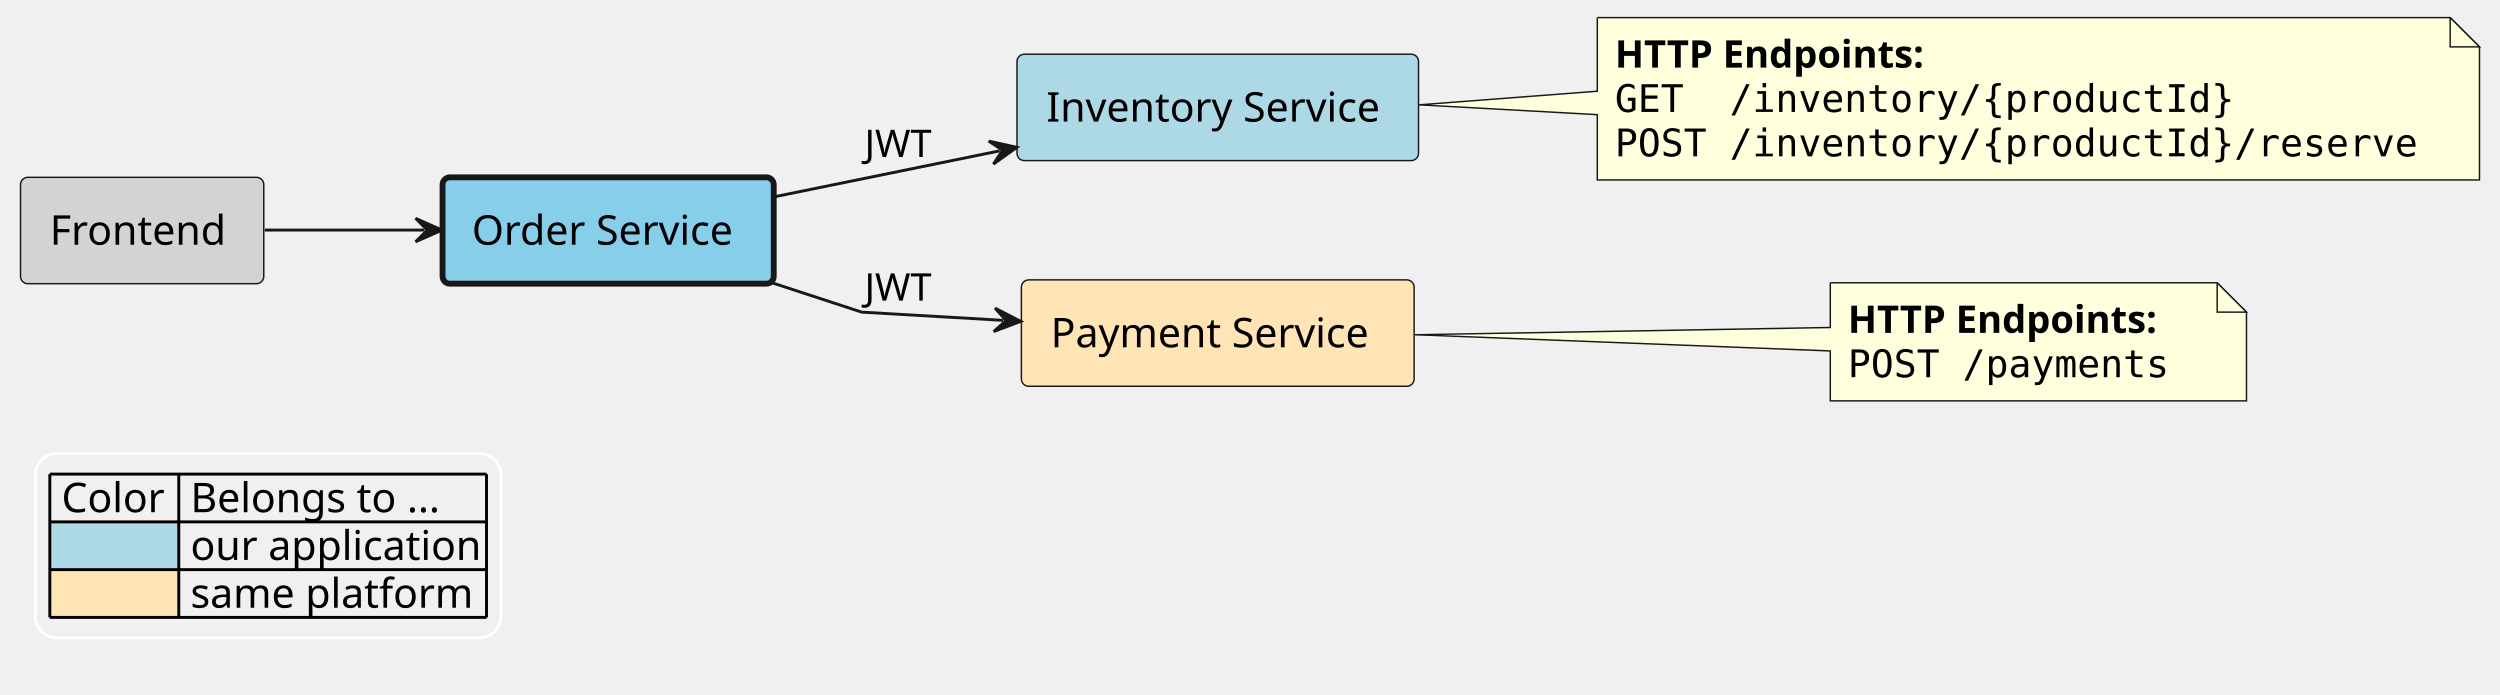
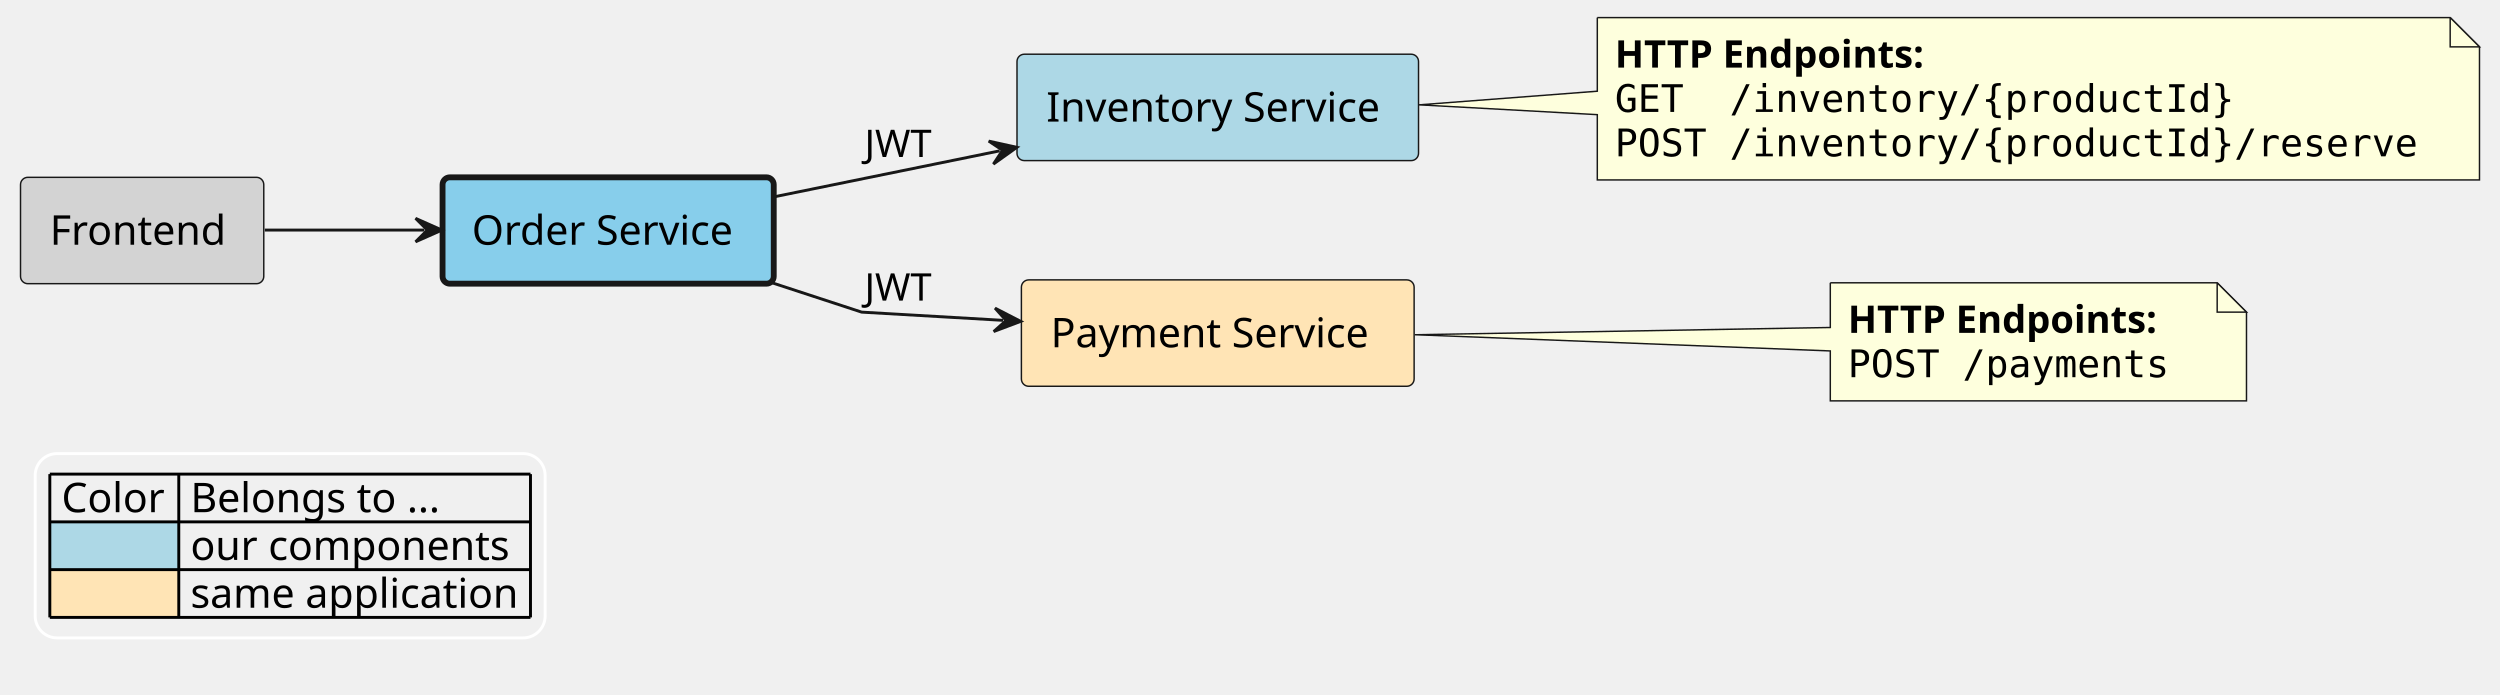
<svg xmlns="http://www.w3.org/2000/svg" contentStyleType="text/css" height="474px" preserveAspectRatio="none" style="width:1706px;height:474px;background:#FFFFFF;" version="1.1" viewBox="0 0 1706 474" width="1706px" zoomAndPan="magnify">
  <defs />
  <g>
    <g id="elem_platform__application__frontend">
      <rect fill="#D3D3D3" height="72.594" rx="5" ry="5" style="stroke:#181818;stroke-width:1.0;" width="166" x="14" y="121" />
      <text fill="#000000" font-family="sans-serif" font-size="28" lengthAdjust="spacing" textLength="126" x="34" y="166.99">Frontend</text>
    </g>
    <g id="elem_platform__application__order_service">
      <rect fill="#87CEEB" height="72.594" rx="5" ry="5" style="stroke:#181818;stroke-width:4.0;" width="226" x="302" y="121" />
      <text fill="#000000" font-family="sans-serif" font-size="28" lengthAdjust="spacing" textLength="186" x="322" y="166.99">Order Service</text>
    </g>
    <g id="elem_platform__application__inventory_service">
      <rect fill="#ADD8E6" height="72.594" rx="5" ry="5" style="stroke:#181818;stroke-width:1.0;" width="274" x="694" y="37" />
      <text fill="#000000" font-family="sans-serif" font-size="28" lengthAdjust="spacing" textLength="234" x="714" y="82.99">Inventory Service</text>
    </g>
    <g id="elem_GMN5">
      <path d="M1090,12 L1090,62.24 L968.3,71.54 L1090,78.24 L1090,122.797 A0,0 0 0 0 1090,122.797 L1692,122.797 A0,0 0 0 0 1692,122.797 L1692,32 L1672,12 L1090,12 A0,0 0 0 0 1090,12 " fill="#FEFFDD" style="stroke:#181818;stroke-width:1.0;" />
      <path d="M1672,12 L1672,32 L1692,32 L1672,12 " fill="#FEFFDD" style="stroke:#181818;stroke-width:1.0;" />
      <text fill="#000000" font-family="sans-serif" font-size="26" font-weight="bold" lengthAdjust="spacing" textLength="242" x="1102" y="46.134">HTTP Endpoints:</text>
      <text fill="#000000" font-family="monospace" font-size="26" lengthAdjust="spacing" textLength="432" x="1102" y="76.399">GET  /inventory/{productId}</text>
      <text fill="#000000" font-family="monospace" font-size="26" lengthAdjust="spacing" textLength="560" x="1102" y="106.665">POST /inventory/{productId}/reserve</text>
    </g>
    <g id="elem_platform__payment_service">
      <rect fill="#FFE4B5" height="72.594" rx="5" ry="5" style="stroke:#181818;stroke-width:1.0;" width="268" x="697" y="191" />
      <text fill="#000000" font-family="sans-serif" font-size="28" lengthAdjust="spacing" textLength="228" x="717" y="236.99">Payment Service</text>
    </g>
    <g id="elem_GMN9">
      <path d="M1249,193 L1249,223.48 L965.46,228.42 L1249,239.48 L1249,273.531 A0,0 0 0 0 1249,273.531 L1533,273.531 A0,0 0 0 0 1533,273.531 L1533,213 L1513,193 L1249,193 A0,0 0 0 0 1249,193 " fill="#FEFFDD" style="stroke:#181818;stroke-width:1.0;" />
      <path d="M1513,193 L1513,213 L1533,213 L1513,193 " fill="#FEFFDD" style="stroke:#181818;stroke-width:1.0;" />
      <text fill="#000000" font-family="sans-serif" font-size="26" font-weight="bold" lengthAdjust="spacing" textLength="242" x="1261" y="227.134">HTTP Endpoints:</text>
      <text fill="#000000" font-family="monospace" font-size="26" lengthAdjust="spacing" textLength="224" x="1261" y="257.399">POST /payments</text>
    </g>
    <g id="link_platform__application__frontend_platform__application__order_service">
      <path d="M180.68,157 C217.56,157 249.72,157 289.58,157 " fill="none" id="platform__application__frontend-to-platform__application__order_service" style="stroke:#181818;stroke-width:2.0;" />
      <polygon fill="#181818" points="301.58,157,283.58,149,291.58,157,283.58,165,301.58,157" style="stroke:#181818;stroke-width:2.0;" />
    </g>
    <g id="link_platform__application__order_service_platform__application__inventory_service">
      <path d="M528.5,134.26 C579.5,123.88 628.602,113.856 682.182,102.936 " fill="none" id="platform__application__order_service-to-platform__application__inventory_service" style="stroke:#181818;stroke-width:2.0;" />
      <polygon fill="#181818" points="693.94,100.54,674.705,96.296,684.141,102.537,677.9,111.974,693.94,100.54" style="stroke:#181818;stroke-width:2.0;" />
      <text fill="#000000" font-family="sans-serif" font-size="26" lengthAdjust="spacing" textLength="42" x="590" y="107.134">JWT</text>
    </g>
    <g id="link_platform__application__order_service_platform__payment_service">
      <path d="M527.24,193.1 C560.32,203.94 588,213 588,213 C588,213 628.54,215.367 684.54,218.607 " fill="none" id="platform__application__order_service-to-platform__payment_service" style="stroke:#181818;stroke-width:2.0;" />
      <polygon fill="#181818" points="696.52,219.3,679.012,210.274,686.537,218.722,678.088,226.247,696.52,219.3" style="stroke:#181818;stroke-width:2.0;" />
      <text fill="#000000" font-family="sans-serif" font-size="26" lengthAdjust="spacing" textLength="42" x="590" y="205.134">JWT</text>
    </g>
-     <rect fill="none" height="125.781" id="_legend" rx="15" ry="15" style="stroke:#FFFFFF;stroke-width:2.0;" width="318" x="24" y="309.531" />
+     <rect fill="none" height="125.781" id="_legend" rx="15" ry="15" style="stroke:#FFFFFF;stroke-width:2.0;" width="348" x="24" y="309.531" />
    <text fill="#000000" font-family="sans-serif" font-size="28" lengthAdjust="spacing" textLength="72" x="42" y="349.522">Color</text>
    <text fill="#000000" font-family="sans-serif" font-size="28" lengthAdjust="spacing" textLength="182" x="130" y="349.522">Belongs to ...</text>
    <rect fill="#ADD8E6" height="32.594" style="stroke:none;stroke-width:2.0;" width="88" x="34" y="356.125" />
    <text fill="#000000" font-family="sans-serif" font-size="28" lengthAdjust="spacing" textLength="8" x="34" y="382.115"> </text>
-     <text fill="#000000" font-family="sans-serif" font-size="28" lengthAdjust="spacing" textLength="202" x="130" y="382.115">our application</text>
+     <text fill="#000000" font-family="sans-serif" font-size="28" lengthAdjust="spacing" textLength="230" x="130" y="382.115">our components</text>
    <rect fill="#FFE4B5" height="32.594" style="stroke:none;stroke-width:2.0;" width="88" x="34" y="388.719" />
    <text fill="#000000" font-family="sans-serif" font-size="28" lengthAdjust="spacing" textLength="8" x="34" y="414.709"> </text>
-     <text fill="#000000" font-family="sans-serif" font-size="28" lengthAdjust="spacing" textLength="196" x="130" y="414.709">same platform</text>
-     <line style="stroke:#000000;stroke-width:2.0;" x1="34" x2="332" y1="323.531" y2="323.531" />
-     <line style="stroke:#000000;stroke-width:2.0;" x1="34" x2="332" y1="356.125" y2="356.125" />
-     <line style="stroke:#000000;stroke-width:2.0;" x1="34" x2="332" y1="388.719" y2="388.719" />
-     <line style="stroke:#000000;stroke-width:2.0;" x1="34" x2="332" y1="421.312" y2="421.312" />
+     <text fill="#000000" font-family="sans-serif" font-size="28" lengthAdjust="spacing" textLength="232" x="130" y="414.709">same application</text>
+     <line style="stroke:#000000;stroke-width:2.0;" x1="34" x2="362" y1="323.531" y2="323.531" />
+     <line style="stroke:#000000;stroke-width:2.0;" x1="34" x2="362" y1="356.125" y2="356.125" />
+     <line style="stroke:#000000;stroke-width:2.0;" x1="34" x2="362" y1="388.719" y2="388.719" />
+     <line style="stroke:#000000;stroke-width:2.0;" x1="34" x2="362" y1="421.312" y2="421.312" />
    <line style="stroke:#000000;stroke-width:2.0;" x1="34" x2="34" y1="323.531" y2="421.312" />
    <line style="stroke:#000000;stroke-width:2.0;" x1="122" x2="122" y1="323.531" y2="421.312" />
-     <line style="stroke:#000000;stroke-width:2.0;" x1="332" x2="332" y1="323.531" y2="421.312" />
+     <line style="stroke:#000000;stroke-width:2.0;" x1="362" x2="362" y1="323.531" y2="421.312" />
  </g>
</svg>
